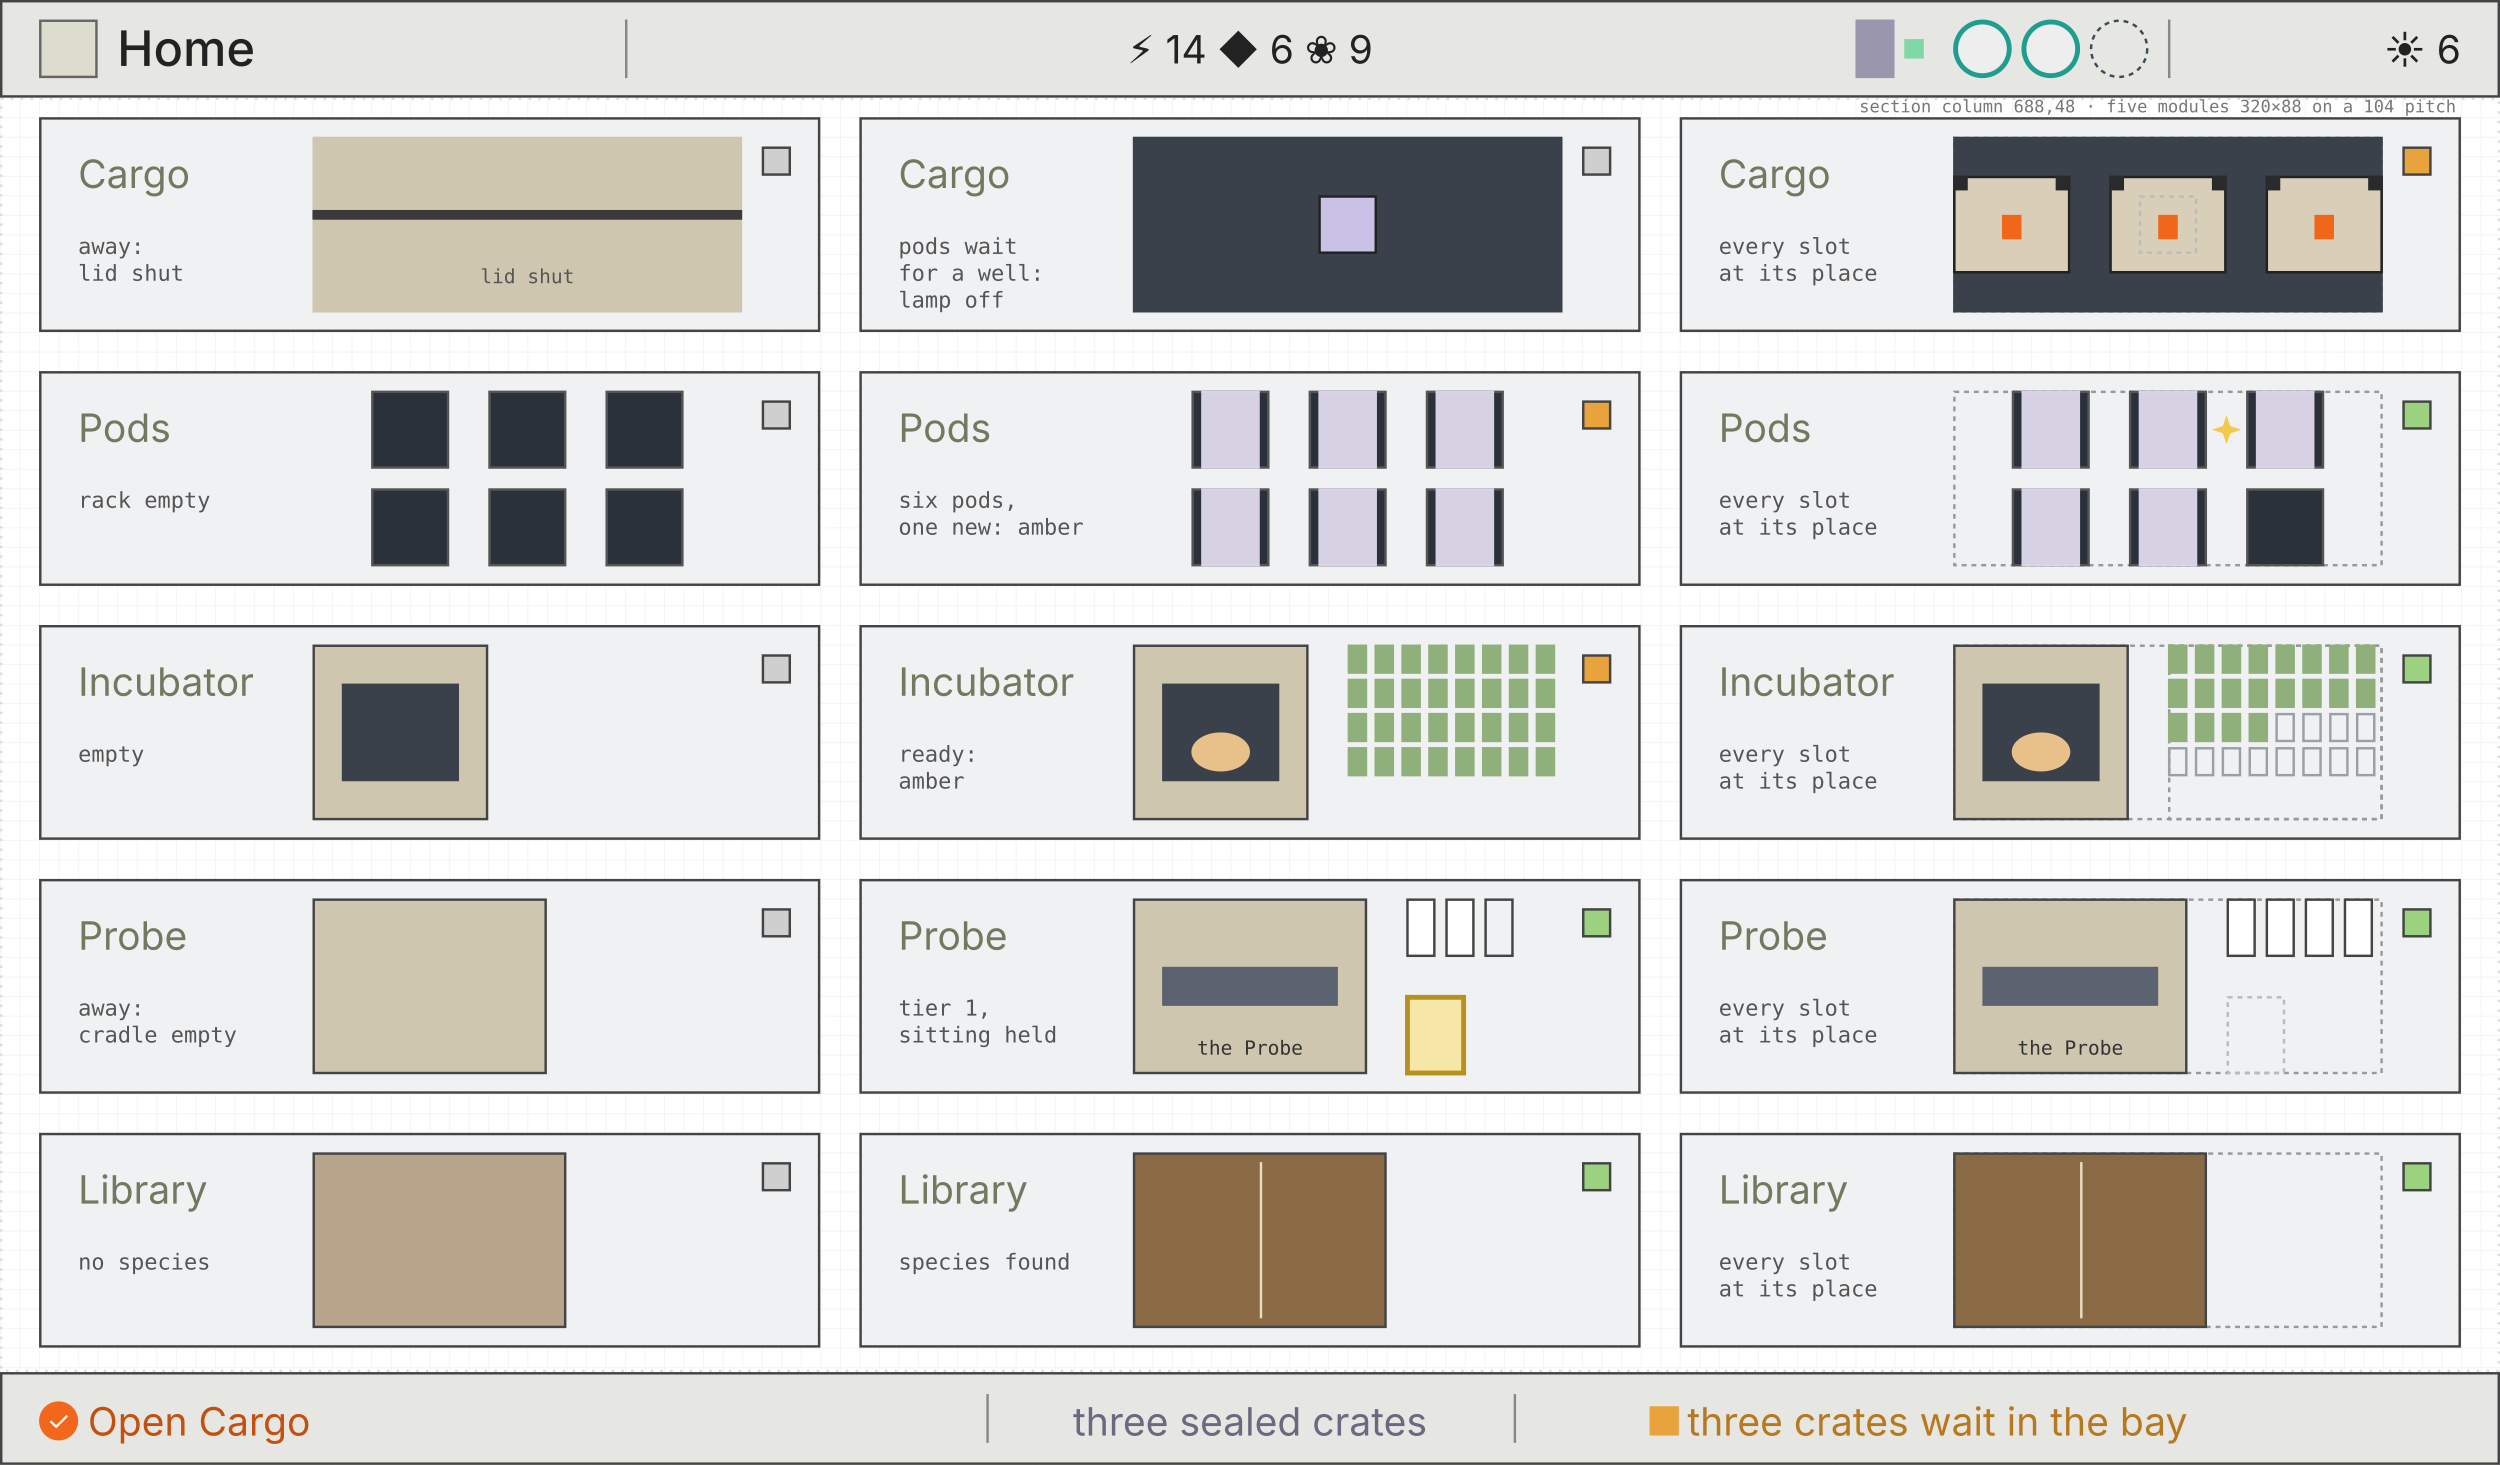
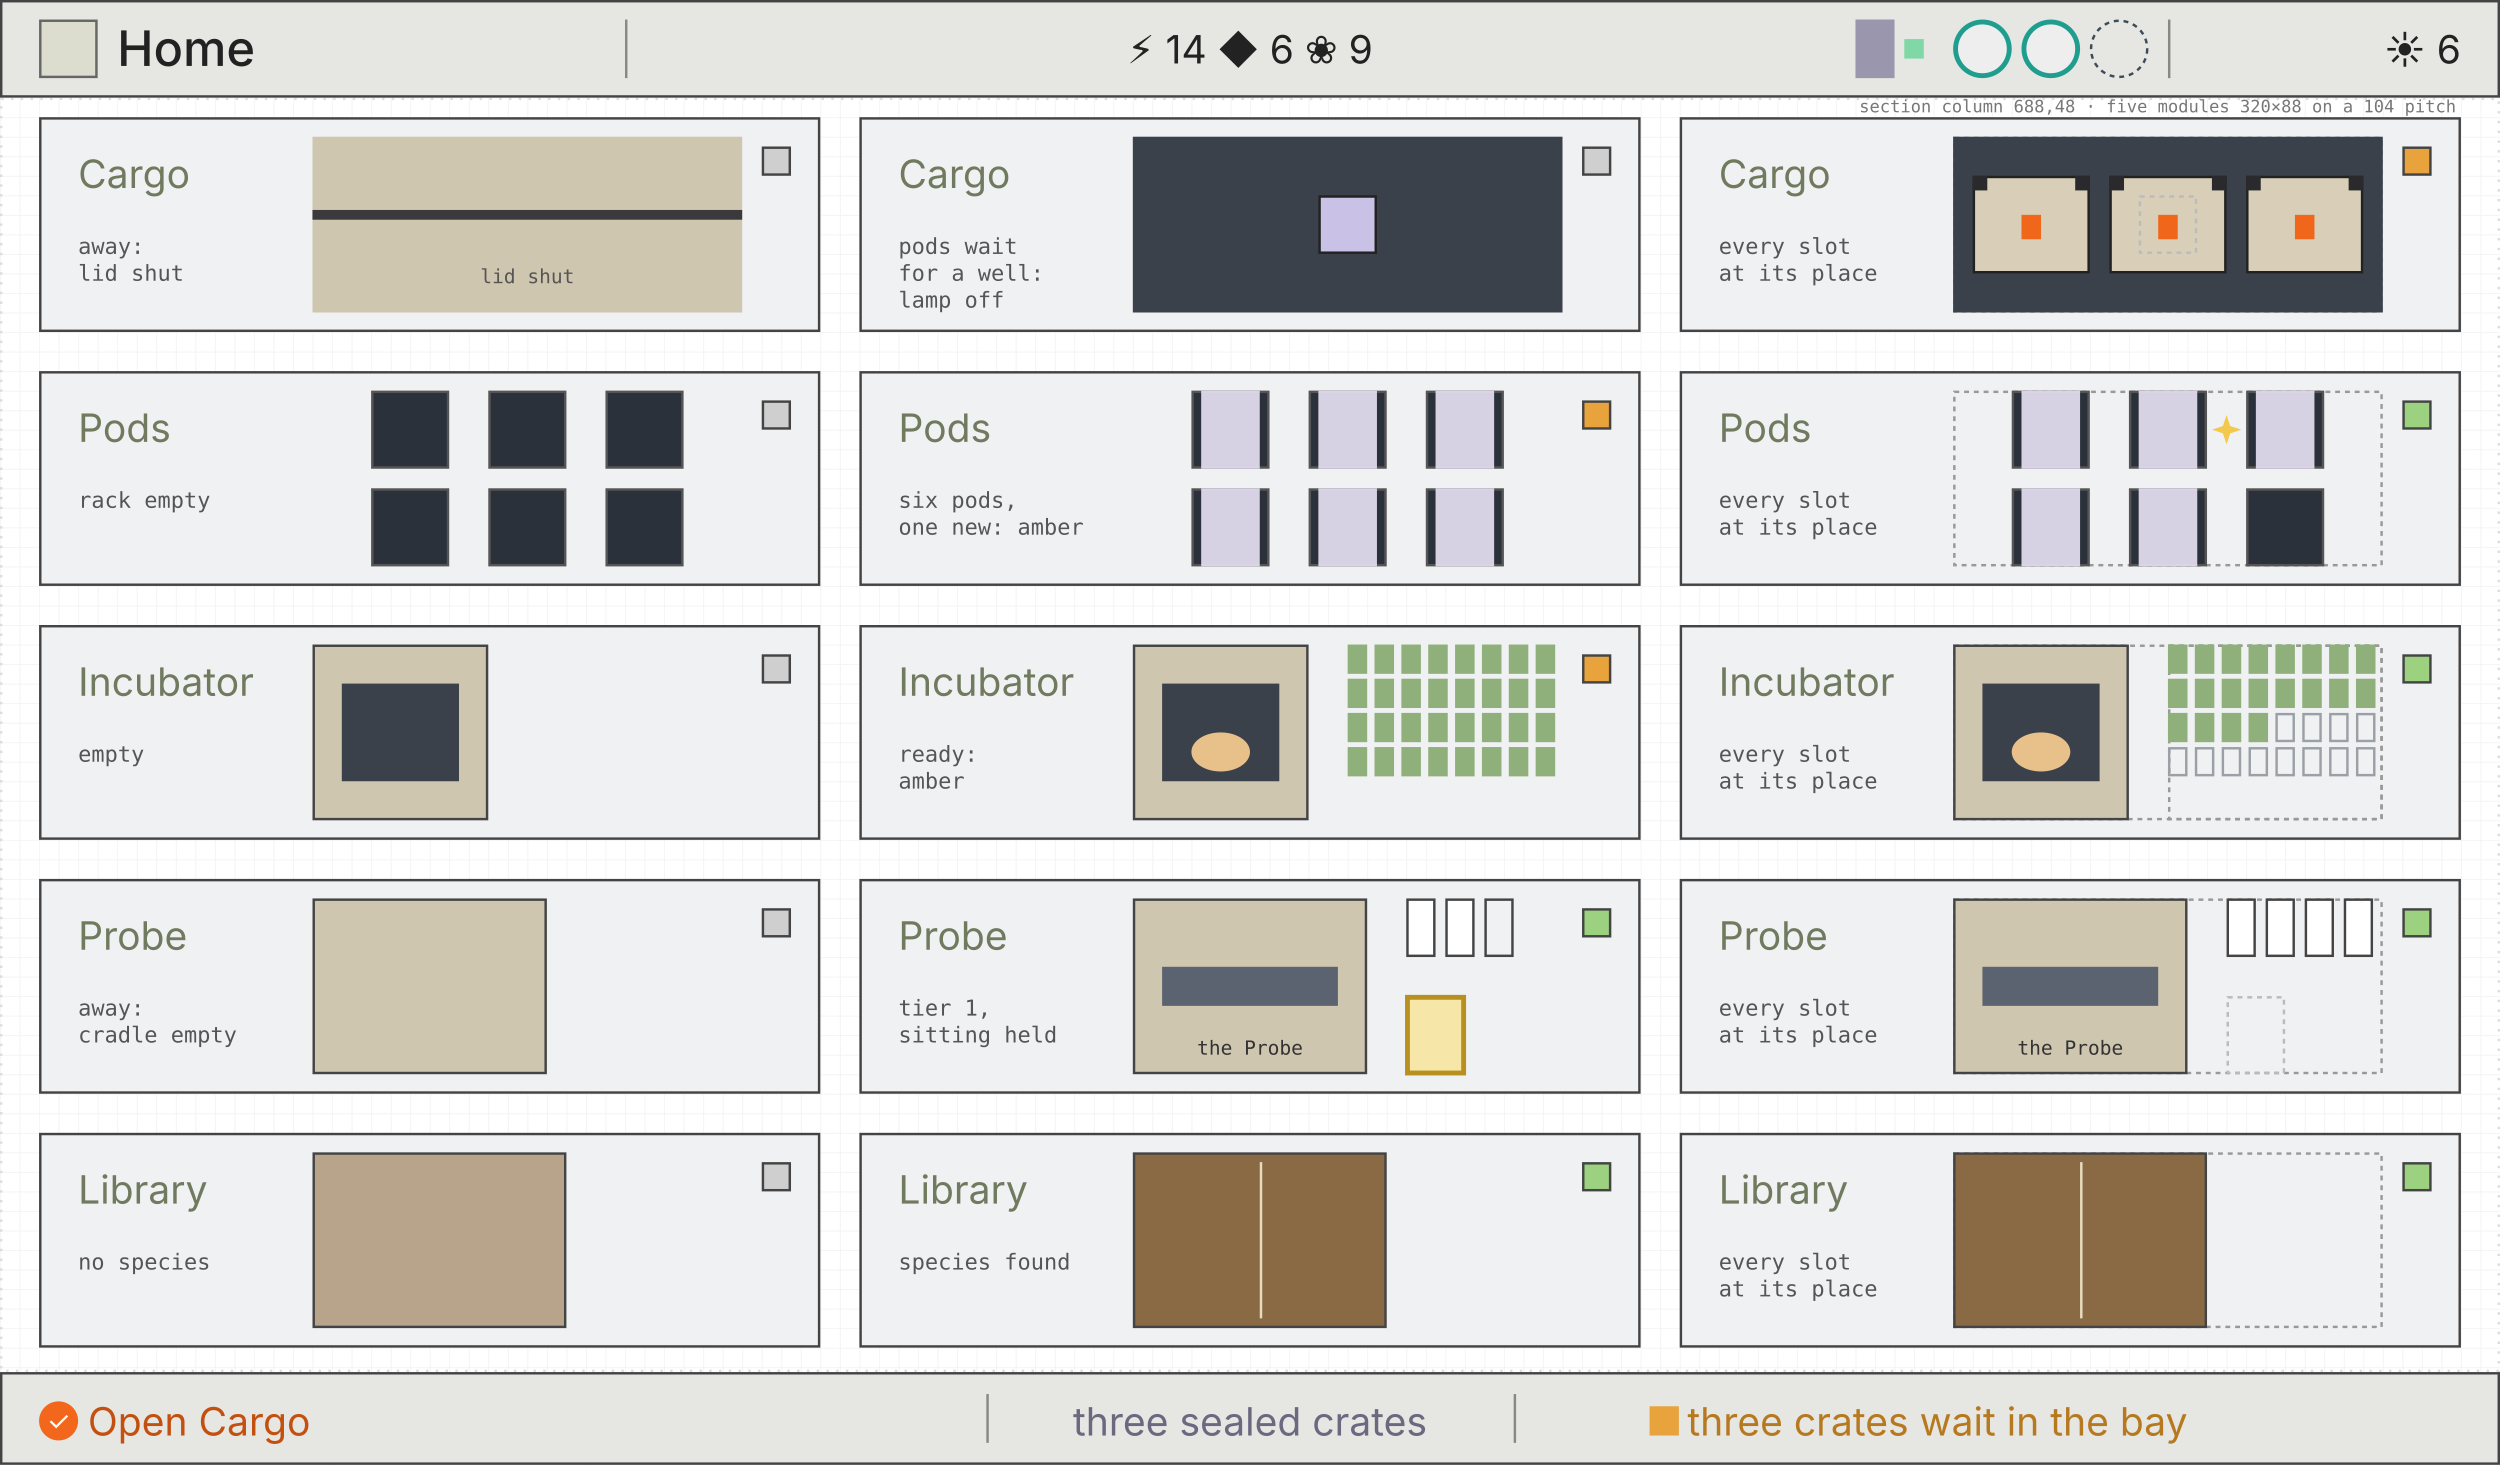
<svg xmlns="http://www.w3.org/2000/svg" viewBox="0 0 1024 600" width="1024" height="600" font-family="Inter, sans-serif">
  <defs>
    <pattern id="g8" width="8" height="8" patternUnits="userSpaceOnUse">
      <path d="M8 0H0V8" fill="none" stroke="#efefef" stroke-width="0.5" />
    </pattern>
    <marker id="ah" viewBox="0 0 8 8" refX="7" refY="4" markerWidth="7" markerHeight="7" orient="auto">
      <path d="M0 0L8 4L0 8z" fill="#2b6cb0" />
    </marker>
  </defs>
  <rect width="1024" height="600" fill="#ffffff" />
  <rect width="1024" height="600" fill="url(#g8)" />
  <rect x="0.5" y="40.5" width="1023" height="521" fill="none" stroke="#ddd" stroke-width="1" stroke-dasharray="1 3" />
  <rect x="688.5" y="48.5" width="319" height="87" fill="#f0f1f3" stroke="#444" stroke-width="1" />
  <text x="704" y="77" font-size="16" fill="#6f7a5e">Cargo</text>
  <rect x="800.5" y="56.5" width="175" height="71" fill="none" stroke="#999" stroke-width="1" stroke-dasharray="2 2" />
  <rect x="984.5" y="60.5" width="11" height="11" fill="#e8a33d" stroke="#444" stroke-width="1" />
  <path d="M800 56h176v72h-176z" fill="#3a414b" />
-   <rect x="800.5" y="72.5" width="47" height="39" fill="#d9cfb8" stroke="#222" stroke-width="1" />
-   <path d="M800 72h6v6h-6z" fill="#2a2a2d" />
-   <path d="M842 72h6v6h-6z" fill="#2a2a2d" />
-   <path d="M820 88h8v10h-8z" fill="#f0661a" />
+   <rect x="808.5" y="72.5" width="47" height="39" fill="#d9cfb8" stroke="#222" stroke-width="1" />
+   <path d="M808 72h6v6h-6z" fill="#2a2a2d" />
+   <path d="M850 72h6v6h-6z" fill="#2a2a2d" />
+   <path d="M828 88h8v10h-8z" fill="#f0661a" />
  <rect x="864.5" y="72.5" width="47" height="39" fill="#d9cfb8" stroke="#222" stroke-width="1" />
  <path d="M864 72h6v6h-6z" fill="#2a2a2d" />
  <path d="M906 72h6v6h-6z" fill="#2a2a2d" />
  <path d="M884 88h8v10h-8z" fill="#f0661a" />
-   <rect x="928.5" y="72.5" width="47" height="39" fill="#d9cfb8" stroke="#222" stroke-width="1" />
-   <path d="M928 72h6v6h-6z" fill="#2a2a2d" />
-   <path d="M970 72h6v6h-6z" fill="#2a2a2d" />
-   <path d="M948 88h8v10h-8z" fill="#f0661a" />
+   <rect x="920.5" y="72.5" width="47" height="39" fill="#d9cfb8" stroke="#222" stroke-width="1" />
+   <path d="M920 72h6v6h-6z" fill="#2a2a2d" />
+   <path d="M962 72h6v6h-6z" fill="#2a2a2d" />
+   <path d="M940 88h8v10h-8z" fill="#f0661a" />
  <rect x="876.5" y="80.5" width="23" height="23" fill="none" stroke="#bbb" stroke-width="1" stroke-dasharray="2 2" />
  <rect x="688.5" y="152.5" width="319" height="87" fill="#f0f1f3" stroke="#444" stroke-width="1" />
  <text x="704" y="181" font-size="16" fill="#6f7a5e">Pods</text>
  <rect x="800.5" y="160.5" width="175" height="71" fill="none" stroke="#999" stroke-width="1" stroke-dasharray="2 2" />
  <rect x="984.5" y="164.5" width="11" height="11" fill="#9bd17f" stroke="#444" stroke-width="1" />
  <rect x="824.5" y="160.5" width="31" height="31" fill="#2a313a" stroke="#555" stroke-width="1" />
  <path d="M828 160h24v32h-24z" fill="#e9e2f5" opacity="0.9" />
  <rect x="872.5" y="160.5" width="31" height="31" fill="#2a313a" stroke="#555" stroke-width="1" />
  <path d="M876 160h24v32h-24z" fill="#e9e2f5" opacity="0.9" />
  <path transform="translate(912,176)" d="M0 -6L1.5 -1.5L6 0L1.5 1.5L0 6L-1.5 1.5L-6 0L-1.5 -1.5z" fill="#f2c94c" />
  <rect x="920.5" y="160.5" width="31" height="31" fill="#2a313a" stroke="#555" stroke-width="1" />
  <path d="M924 160h24v32h-24z" fill="#e9e2f5" opacity="0.9" />
  <rect x="824.5" y="200.5" width="31" height="31" fill="#2a313a" stroke="#555" stroke-width="1" />
  <path d="M828 200h24v32h-24z" fill="#e9e2f5" opacity="0.9" />
  <rect x="872.5" y="200.5" width="31" height="31" fill="#2a313a" stroke="#555" stroke-width="1" />
  <path d="M876 200h24v32h-24z" fill="#e9e2f5" opacity="0.9" />
  <rect x="920.5" y="200.5" width="31" height="31" fill="#2a313a" stroke="#555" stroke-width="1" />
  <rect x="688.5" y="256.5" width="319" height="87" fill="#f0f1f3" stroke="#444" stroke-width="1" />
  <text x="704" y="285" font-size="16" fill="#6f7a5e">Incubator</text>
  <rect x="800.5" y="264.5" width="175" height="71" fill="none" stroke="#999" stroke-width="1" stroke-dasharray="2 2" />
  <rect x="984.5" y="268.5" width="11" height="11" fill="#9bd17f" stroke="#444" stroke-width="1" />
  <rect x="800.5" y="264.5" width="71" height="71" fill="#cfc6b0" stroke="#444" stroke-width="1" />
  <path d="M812 280h48v40h-48z" fill="#3a414b" />
  <ellipse cx="836" cy="308" rx="12" ry="8" fill="#e8c08a" />
  <rect x="888.5" y="264.5" width="87" height="71" fill="none" stroke="#999" stroke-width="1" stroke-dasharray="2 2" />
  <path d="M888 264h8v12h-8z" fill="#8fb07a" />
  <path d="M899 264h8v12h-8z" fill="#8fb07a" />
  <path d="M910 264h8v12h-8z" fill="#8fb07a" />
  <path d="M921 264h8v12h-8z" fill="#8fb07a" />
  <path d="M932 264h8v12h-8z" fill="#8fb07a" />
  <path d="M943 264h8v12h-8z" fill="#8fb07a" />
  <path d="M954 264h8v12h-8z" fill="#8fb07a" />
  <path d="M965 264h8v12h-8z" fill="#8fb07a" />
  <path d="M888 278h8v12h-8z" fill="#8fb07a" />
  <path d="M899 278h8v12h-8z" fill="#8fb07a" />
  <path d="M910 278h8v12h-8z" fill="#8fb07a" />
  <path d="M921 278h8v12h-8z" fill="#8fb07a" />
  <path d="M932 278h8v12h-8z" fill="#8fb07a" />
  <path d="M943 278h8v12h-8z" fill="#8fb07a" />
  <path d="M954 278h8v12h-8z" fill="#8fb07a" />
  <path d="M965 278h8v12h-8z" fill="#8fb07a" />
  <path d="M888 292h8v12h-8z" fill="#8fb07a" />
  <path d="M899 292h8v12h-8z" fill="#8fb07a" />
  <path d="M910 292h8v12h-8z" fill="#8fb07a" />
  <path d="M921 292h8v12h-8z" fill="#8fb07a" />
  <path d="M932.5 292.5h7v11h-7z" fill="none" stroke="#9aa0a6" stroke-width="1" />
  <path d="M943.5 292.5h7v11h-7z" fill="none" stroke="#9aa0a6" stroke-width="1" />
  <path d="M954.5 292.5h7v11h-7z" fill="none" stroke="#9aa0a6" stroke-width="1" />
  <path d="M965.5 292.5h7v11h-7z" fill="none" stroke="#9aa0a6" stroke-width="1" />
  <path d="M888.5 306.5h7v11h-7z" fill="none" stroke="#9aa0a6" stroke-width="1" />
  <path d="M899.5 306.5h7v11h-7z" fill="none" stroke="#9aa0a6" stroke-width="1" />
  <path d="M910.5 306.5h7v11h-7z" fill="none" stroke="#9aa0a6" stroke-width="1" />
  <path d="M921.5 306.5h7v11h-7z" fill="none" stroke="#9aa0a6" stroke-width="1" />
  <path d="M932.5 306.5h7v11h-7z" fill="none" stroke="#9aa0a6" stroke-width="1" />
  <path d="M943.5 306.5h7v11h-7z" fill="none" stroke="#9aa0a6" stroke-width="1" />
  <path d="M954.5 306.5h7v11h-7z" fill="none" stroke="#9aa0a6" stroke-width="1" />
  <path d="M965.5 306.5h7v11h-7z" fill="none" stroke="#9aa0a6" stroke-width="1" />
  <rect x="688.5" y="360.5" width="319" height="87" fill="#f0f1f3" stroke="#444" stroke-width="1" />
  <text x="704" y="389" font-size="16" fill="#6f7a5e">Probe</text>
  <rect x="800.5" y="368.5" width="175" height="71" fill="none" stroke="#999" stroke-width="1" stroke-dasharray="2 2" />
  <rect x="984.5" y="372.5" width="11" height="11" fill="#9bd17f" stroke="#444" stroke-width="1" />
  <rect x="800.5" y="368.5" width="95" height="71" fill="#cfc6b0" stroke="#444" stroke-width="1" />
  <path d="M812 396h72v16h-72z" fill="#5c6370" />
  <text x="848" y="432" font-size="8" fill="#333" text-anchor="middle" font-family="DejaVu Sans Mono, ui-monospace, monospace">the Probe</text>
  <rect x="912.5" y="368.5" width="11" height="23" fill="#ffffff" stroke="#444" stroke-width="1" />
  <rect x="928.5" y="368.5" width="11" height="23" fill="#ffffff" stroke="#444" stroke-width="1" />
  <rect x="944.5" y="368.5" width="11" height="23" fill="#ffffff" stroke="#444" stroke-width="1" />
  <rect x="960.5" y="368.5" width="11" height="23" fill="#ffffff" stroke="#444" stroke-width="1" />
  <rect x="912.5" y="408.5" width="23" height="31" fill="none" stroke="#bbb" stroke-width="1" stroke-dasharray="2 2" />
  <rect x="688.5" y="464.5" width="319" height="87" fill="#f0f1f3" stroke="#444" stroke-width="1" />
  <text x="704" y="493" font-size="16" fill="#6f7a5e">Library</text>
  <rect x="800.5" y="472.5" width="175" height="71" fill="none" stroke="#999" stroke-width="1" stroke-dasharray="2 2" />
  <rect x="984.5" y="476.5" width="11" height="11" fill="#9bd17f" stroke="#444" stroke-width="1" />
  <rect x="800.5" y="472.5" width="103" height="71" fill="#8a6a44" stroke="#444" stroke-width="1" />
  <path d="M852 476h1v64h-1z" fill="#e8dcc0" />
  <text x="1006" y="46" font-size="7" fill="#777" text-anchor="end" font-family="DejaVu Sans Mono, ui-monospace, monospace">section column 688,48 · five modules 320×88 on a 104 pitch</text>
  <rect x="16.5" y="48.5" width="319" height="87" fill="#f0f1f3" stroke="#444" stroke-width="1" />
  <text x="32" y="77" font-size="16" fill="#6f7a5e">Cargo</text>
  <rect x="312.5" y="60.5" width="11" height="11" fill="#cfcfcf" stroke="#444" stroke-width="1" />
  <path d="M128 56h176v72h-176z" fill="#cfc6b0" />
  <path d="M128 86h176v4h-176z" fill="#3a3a3d" />
  <text x="216" y="116" font-size="8" fill="#555" text-anchor="middle" font-family="DejaVu Sans Mono, ui-monospace, monospace">lid shut</text>
  <text x="32" y="104" font-size="9" fill="#555" font-family="DejaVu Sans Mono, ui-monospace, monospace">away:</text>
  <text x="32" y="115" font-size="9" fill="#555" font-family="DejaVu Sans Mono, ui-monospace, monospace">lid shut</text>
  <rect x="352.5" y="48.5" width="319" height="87" fill="#f0f1f3" stroke="#444" stroke-width="1" />
  <text x="368" y="77" font-size="16" fill="#6f7a5e">Cargo</text>
  <rect x="648.5" y="60.5" width="11" height="11" fill="#cfcfcf" stroke="#444" stroke-width="1" />
  <path d="M464 56h176v72h-176z" fill="#3a414b" />
  <rect x="540.5" y="80.5" width="23" height="23" fill="#c9c2e6" stroke="#222" stroke-width="1" />
  <text x="368" y="104" font-size="9" fill="#555" font-family="DejaVu Sans Mono, ui-monospace, monospace">pods wait</text>
  <text x="368" y="115" font-size="9" fill="#555" font-family="DejaVu Sans Mono, ui-monospace, monospace">for a well:</text>
  <text x="368" y="126" font-size="9" fill="#555" font-family="DejaVu Sans Mono, ui-monospace, monospace">lamp off</text>
  <rect x="16.5" y="152.5" width="319" height="87" fill="#f0f1f3" stroke="#444" stroke-width="1" />
  <text x="32" y="181" font-size="16" fill="#6f7a5e">Pods</text>
  <rect x="312.5" y="164.5" width="11" height="11" fill="#cfcfcf" stroke="#444" stroke-width="1" />
  <rect x="152.5" y="160.5" width="31" height="31" fill="#2a313a" stroke="#555" stroke-width="1" />
  <rect x="200.5" y="160.5" width="31" height="31" fill="#2a313a" stroke="#555" stroke-width="1" />
  <rect x="248.5" y="160.5" width="31" height="31" fill="#2a313a" stroke="#555" stroke-width="1" />
  <rect x="152.5" y="200.5" width="31" height="31" fill="#2a313a" stroke="#555" stroke-width="1" />
  <rect x="200.5" y="200.5" width="31" height="31" fill="#2a313a" stroke="#555" stroke-width="1" />
  <rect x="248.5" y="200.5" width="31" height="31" fill="#2a313a" stroke="#555" stroke-width="1" />
  <text x="32" y="208" font-size="9" fill="#555" font-family="DejaVu Sans Mono, ui-monospace, monospace">rack empty</text>
  <rect x="352.5" y="152.5" width="319" height="87" fill="#f0f1f3" stroke="#444" stroke-width="1" />
  <text x="368" y="181" font-size="16" fill="#6f7a5e">Pods</text>
  <rect x="648.5" y="164.5" width="11" height="11" fill="#e8a33d" stroke="#444" stroke-width="1" />
  <rect x="488.5" y="160.5" width="31" height="31" fill="#2a313a" stroke="#555" stroke-width="1" />
  <path d="M492 160h24v32h-24z" fill="#e9e2f5" opacity="0.9" />
  <rect x="536.5" y="160.5" width="31" height="31" fill="#2a313a" stroke="#555" stroke-width="1" />
  <path d="M540 160h24v32h-24z" fill="#e9e2f5" opacity="0.9" />
  <rect x="584.5" y="160.5" width="31" height="31" fill="#2a313a" stroke="#555" stroke-width="1" />
  <path d="M588 160h24v32h-24z" fill="#e9e2f5" opacity="0.9" />
  <rect x="488.5" y="200.5" width="31" height="31" fill="#2a313a" stroke="#555" stroke-width="1" />
  <path d="M492 200h24v32h-24z" fill="#e9e2f5" opacity="0.9" />
  <rect x="536.5" y="200.5" width="31" height="31" fill="#2a313a" stroke="#555" stroke-width="1" />
  <path d="M540 200h24v32h-24z" fill="#e9e2f5" opacity="0.9" />
  <rect x="584.5" y="200.5" width="31" height="31" fill="#2a313a" stroke="#555" stroke-width="1" />
  <path d="M588 200h24v32h-24z" fill="#e9e2f5" opacity="0.9" />
  <text x="368" y="208" font-size="9" fill="#555" font-family="DejaVu Sans Mono, ui-monospace, monospace">six pods,</text>
  <text x="368" y="219" font-size="9" fill="#555" font-family="DejaVu Sans Mono, ui-monospace, monospace">one new: amber</text>
  <rect x="16.5" y="256.5" width="319" height="87" fill="#f0f1f3" stroke="#444" stroke-width="1" />
  <text x="32" y="285" font-size="16" fill="#6f7a5e">Incubator</text>
  <rect x="312.5" y="268.5" width="11" height="11" fill="#cfcfcf" stroke="#444" stroke-width="1" />
  <rect x="128.5" y="264.5" width="71" height="71" fill="#cfc6b0" stroke="#444" stroke-width="1" />
  <path d="M140 280h48v40h-48z" fill="#3a414b" />
  <text x="32" y="312" font-size="9" fill="#555" font-family="DejaVu Sans Mono, ui-monospace, monospace">empty</text>
  <rect x="352.5" y="256.5" width="319" height="87" fill="#f0f1f3" stroke="#444" stroke-width="1" />
  <text x="368" y="285" font-size="16" fill="#6f7a5e">Incubator</text>
  <rect x="648.5" y="268.5" width="11" height="11" fill="#e8a33d" stroke="#444" stroke-width="1" />
  <rect x="464.5" y="264.5" width="71" height="71" fill="#cfc6b0" stroke="#444" stroke-width="1" />
  <path d="M476 280h48v40h-48z" fill="#3a414b" />
  <ellipse cx="500" cy="308" rx="12" ry="8" fill="#e8c08a" />
  <path d="M552 264h8v12h-8z" fill="#8fb07a" />
  <path d="M563 264h8v12h-8z" fill="#8fb07a" />
  <path d="M574 264h8v12h-8z" fill="#8fb07a" />
  <path d="M585 264h8v12h-8z" fill="#8fb07a" />
  <path d="M596 264h8v12h-8z" fill="#8fb07a" />
  <path d="M607 264h8v12h-8z" fill="#8fb07a" />
  <path d="M618 264h8v12h-8z" fill="#8fb07a" />
  <path d="M629 264h8v12h-8z" fill="#8fb07a" />
  <path d="M552 278h8v12h-8z" fill="#8fb07a" />
  <path d="M563 278h8v12h-8z" fill="#8fb07a" />
  <path d="M574 278h8v12h-8z" fill="#8fb07a" />
  <path d="M585 278h8v12h-8z" fill="#8fb07a" />
  <path d="M596 278h8v12h-8z" fill="#8fb07a" />
  <path d="M607 278h8v12h-8z" fill="#8fb07a" />
  <path d="M618 278h8v12h-8z" fill="#8fb07a" />
  <path d="M629 278h8v12h-8z" fill="#8fb07a" />
  <path d="M552 292h8v12h-8z" fill="#8fb07a" />
  <path d="M563 292h8v12h-8z" fill="#8fb07a" />
  <path d="M574 292h8v12h-8z" fill="#8fb07a" />
  <path d="M585 292h8v12h-8z" fill="#8fb07a" />
  <path d="M596 292h8v12h-8z" fill="#8fb07a" />
  <path d="M607 292h8v12h-8z" fill="#8fb07a" />
  <path d="M618 292h8v12h-8z" fill="#8fb07a" />
  <path d="M629 292h8v12h-8z" fill="#8fb07a" />
  <path d="M552 306h8v12h-8z" fill="#8fb07a" />
  <path d="M563 306h8v12h-8z" fill="#8fb07a" />
  <path d="M574 306h8v12h-8z" fill="#8fb07a" />
  <path d="M585 306h8v12h-8z" fill="#8fb07a" />
  <path d="M596 306h8v12h-8z" fill="#8fb07a" />
  <path d="M607 306h8v12h-8z" fill="#8fb07a" />
  <path d="M618 306h8v12h-8z" fill="#8fb07a" />
  <path d="M629 306h8v12h-8z" fill="#8fb07a" />
  <text x="368" y="312" font-size="9" fill="#555" font-family="DejaVu Sans Mono, ui-monospace, monospace">ready:</text>
  <text x="368" y="323" font-size="9" fill="#555" font-family="DejaVu Sans Mono, ui-monospace, monospace">amber</text>
  <rect x="16.5" y="360.5" width="319" height="87" fill="#f0f1f3" stroke="#444" stroke-width="1" />
  <text x="32" y="389" font-size="16" fill="#6f7a5e">Probe</text>
  <rect x="312.5" y="372.5" width="11" height="11" fill="#cfcfcf" stroke="#444" stroke-width="1" />
  <rect x="128.5" y="368.5" width="95" height="71" fill="#cfc6b0" stroke="#444" stroke-width="1" />
  <text x="32" y="416" font-size="9" fill="#555" font-family="DejaVu Sans Mono, ui-monospace, monospace">away:</text>
  <text x="32" y="427" font-size="9" fill="#555" font-family="DejaVu Sans Mono, ui-monospace, monospace">cradle empty</text>
  <rect x="352.5" y="360.5" width="319" height="87" fill="#f0f1f3" stroke="#444" stroke-width="1" />
  <text x="368" y="389" font-size="16" fill="#6f7a5e">Probe</text>
  <rect x="648.5" y="372.5" width="11" height="11" fill="#9bd17f" stroke="#444" stroke-width="1" />
  <rect x="464.5" y="368.5" width="95" height="71" fill="#cfc6b0" stroke="#444" stroke-width="1" />
  <path d="M476 396h72v16h-72z" fill="#5c6370" />
  <text x="512" y="432" font-size="8" fill="#333" text-anchor="middle" font-family="DejaVu Sans Mono, ui-monospace, monospace">the Probe</text>
  <rect x="576.5" y="368.5" width="11" height="23" fill="#ffffff" stroke="#444" stroke-width="1" />
  <rect x="592.5" y="368.5" width="11" height="23" fill="#ffffff" stroke="#444" stroke-width="1" />
  <rect x="608.5" y="368.5" width="11" height="23" fill="none" stroke="#444" stroke-width="1" />
  <rect x="576.5" y="408.5" width="23" height="31" fill="#f6e7a8" stroke="#b8901f" stroke-width="2" />
  <text x="368" y="416" font-size="9" fill="#555" font-family="DejaVu Sans Mono, ui-monospace, monospace">tier 1,</text>
  <text x="368" y="427" font-size="9" fill="#555" font-family="DejaVu Sans Mono, ui-monospace, monospace">sitting held</text>
  <rect x="16.5" y="464.5" width="319" height="87" fill="#f0f1f3" stroke="#444" stroke-width="1" />
  <text x="32" y="493" font-size="16" fill="#6f7a5e">Library</text>
  <rect x="312.5" y="476.5" width="11" height="11" fill="#cfcfcf" stroke="#444" stroke-width="1" />
  <rect x="128.5" y="472.5" width="103" height="71" fill="#b7a48a" stroke="#444" stroke-width="1" />
  <text x="32" y="520" font-size="9" fill="#555" font-family="DejaVu Sans Mono, ui-monospace, monospace">no species</text>
  <rect x="352.5" y="464.5" width="319" height="87" fill="#f0f1f3" stroke="#444" stroke-width="1" />
  <text x="368" y="493" font-size="16" fill="#6f7a5e">Library</text>
  <rect x="648.5" y="476.5" width="11" height="11" fill="#9bd17f" stroke="#444" stroke-width="1" />
  <rect x="464.5" y="472.5" width="103" height="71" fill="#8a6a44" stroke="#444" stroke-width="1" />
  <path d="M516 476h1v64h-1z" fill="#e8dcc0" />
  <text x="368" y="520" font-size="9" fill="#555" font-family="DejaVu Sans Mono, ui-monospace, monospace">species found</text>
  <text x="704" y="104" font-size="9" fill="#555" font-family="DejaVu Sans Mono, ui-monospace, monospace">every slot</text>
  <text x="704" y="115" font-size="9" fill="#555" font-family="DejaVu Sans Mono, ui-monospace, monospace">at its place</text>
  <text x="704" y="208" font-size="9" fill="#555" font-family="DejaVu Sans Mono, ui-monospace, monospace">every slot</text>
  <text x="704" y="219" font-size="9" fill="#555" font-family="DejaVu Sans Mono, ui-monospace, monospace">at its place</text>
  <text x="704" y="312" font-size="9" fill="#555" font-family="DejaVu Sans Mono, ui-monospace, monospace">every slot</text>
  <text x="704" y="323" font-size="9" fill="#555" font-family="DejaVu Sans Mono, ui-monospace, monospace">at its place</text>
  <text x="704" y="416" font-size="9" fill="#555" font-family="DejaVu Sans Mono, ui-monospace, monospace">every slot</text>
  <text x="704" y="427" font-size="9" fill="#555" font-family="DejaVu Sans Mono, ui-monospace, monospace">at its place</text>
  <text x="704" y="520" font-size="9" fill="#555" font-family="DejaVu Sans Mono, ui-monospace, monospace">every slot</text>
  <text x="704" y="531" font-size="9" fill="#555" font-family="DejaVu Sans Mono, ui-monospace, monospace">at its place</text>
  <rect x="0.5" y="0.5" width="1023" height="39" fill="#e6e6e2" stroke="#444" stroke-width="1" />
  <rect x="16.5" y="8.5" width="23" height="23" fill="#dcdccf" stroke="#666" stroke-width="1" />
  <text x="48" y="27" font-size="20" fill="#222" font-weight="500">Home</text>
  <path d="M256 8h1v24h-1z" fill="#888" />
  <path d="M888 8h1v24h-1z" fill="#888" />
  <text x="512" y="26" font-size="16" fill="#222" text-anchor="middle">⚡ 14   ◆ 6   ❀ 9</text>
  <path d="M760 8h16v24h-16z" fill="#9a96ae" />
  <path d="M780 16h8v8h-8z" fill="#7fd8a6" />
  <circle cx="812" cy="20" r="11" fill="#eee" stroke="#1f9d8f" stroke-width="2" />
  <circle cx="840" cy="20" r="11" fill="#eee" stroke="#1f9d8f" stroke-width="2" />
  <circle cx="868" cy="20" r="11.5" fill="none" stroke="#3c4b57" stroke-width="1" stroke-dasharray="2 2" />
  <text x="1008" y="26" font-size="16" fill="#222" text-anchor="end">☀ 6</text>
  <rect x="0.5" y="562.5" width="1023" height="37" fill="#e6e6e2" stroke="#444" stroke-width="1" />
  <path d="M404 571h1v20h-1z" fill="#888" />
  <path d="M620 571h1v20h-1z" fill="#888" />
  <circle cx="24" cy="582" r="8" fill="#f2671b" stroke="none" stroke-width="0" />
  <text x="24" y="586" font-size="11" fill="#fff" text-anchor="middle">✓</text>
  <text x="36" y="588" font-size="16" fill="#c4500f">Open Cargo</text>
  <text x="512" y="588" font-size="16" fill="#6b6880" text-anchor="middle">three sealed crates</text>
  <path d="M675.672 576h12v12h-12z" fill="#e8a33d" />
  <text x="896" y="588" font-size="16" fill="#b7791f" text-anchor="end">three crates wait in the bay</text>
</svg>
